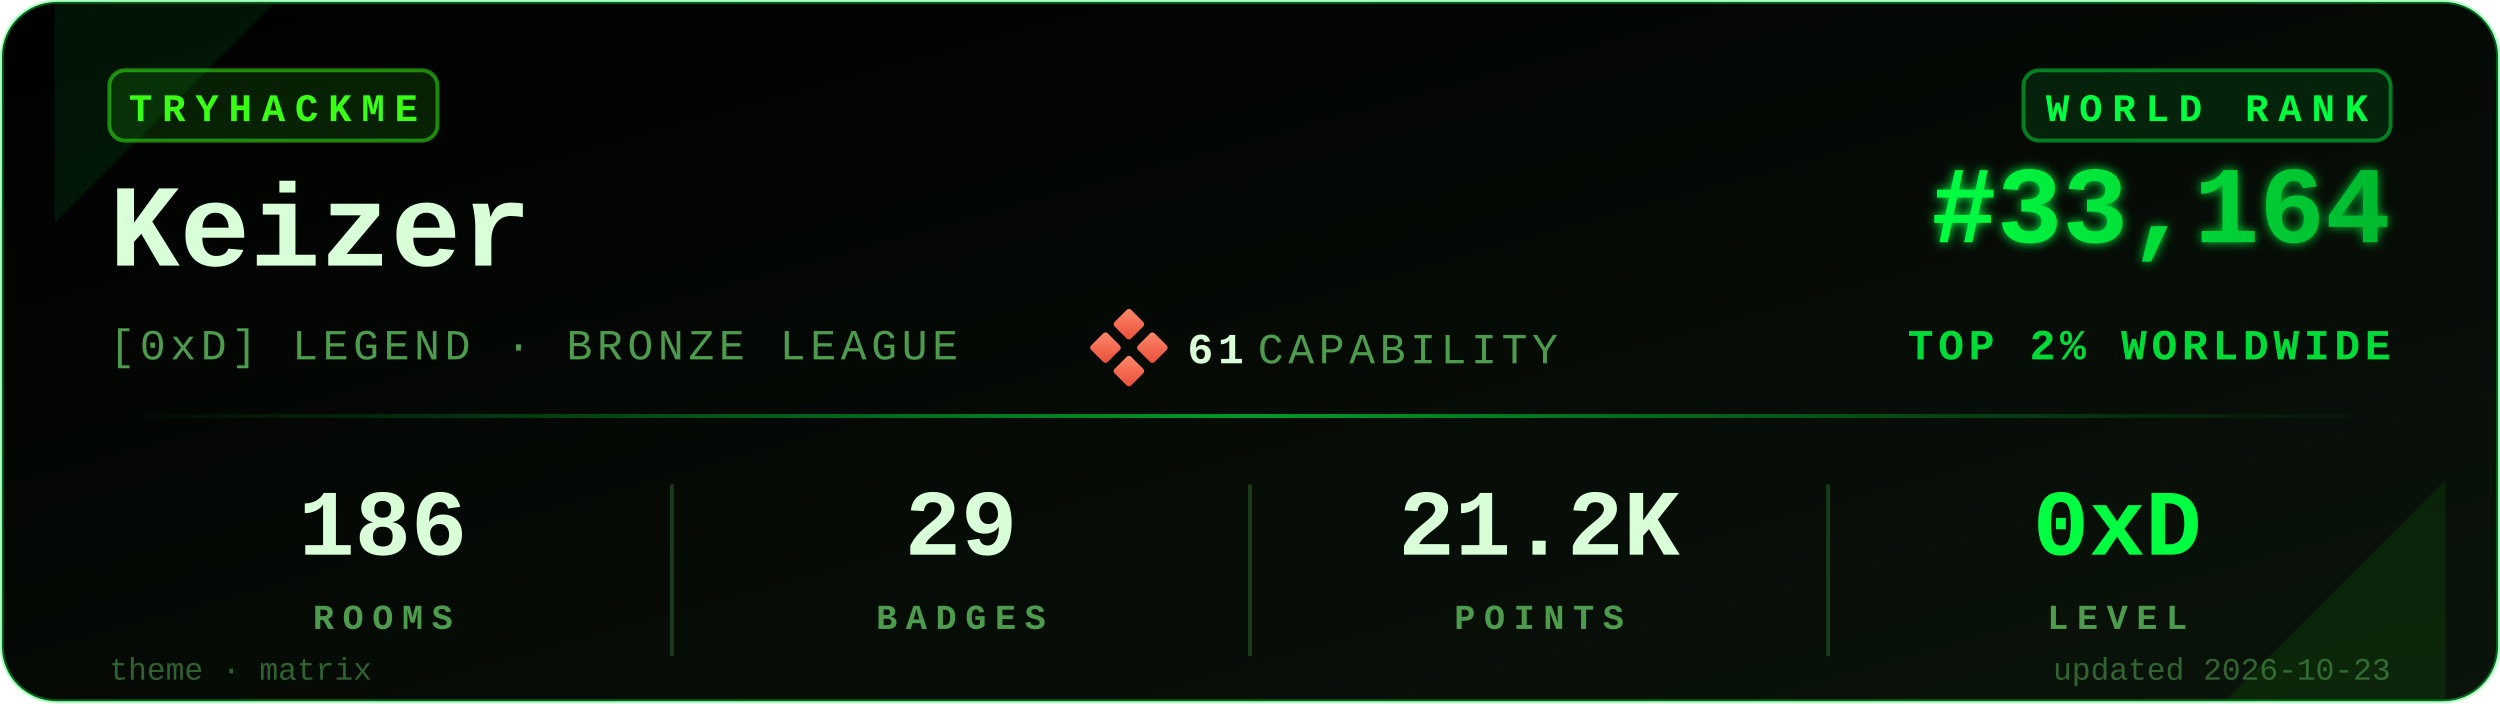
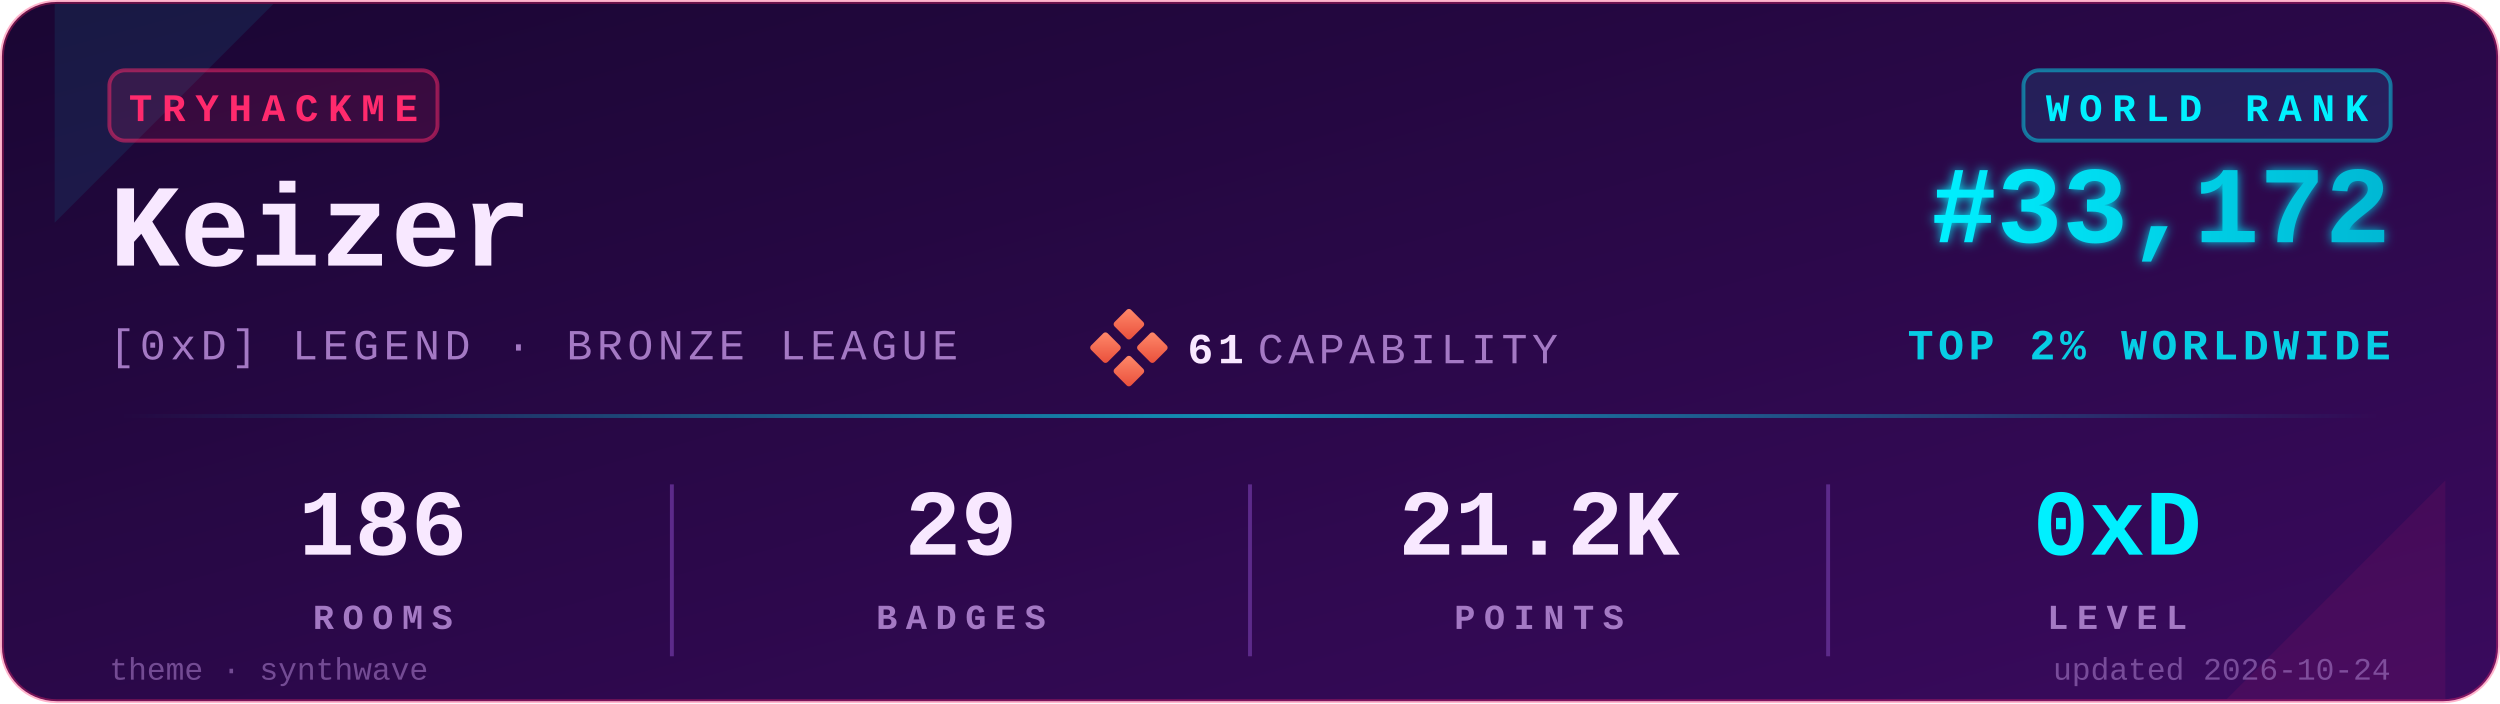
<svg xmlns="http://www.w3.org/2000/svg" viewBox="0 0 640 180" width="640" height="180" role="img" aria-label="TryHackMe stats for Keizer">
  <defs>
    <linearGradient id="bgGrad" x1="0" y1="0" x2="1" y2="1">
-       <stop offset="0%" stop-color="#000000" />
-       <stop offset="100%" stop-color="#0a140a" />
+       <stop offset="0%" stop-color="#1a0633" />
+       <stop offset="100%" stop-color="#3a0a5e" />
    </linearGradient>
    <linearGradient id="rankGrad" x1="0" y1="0" x2="1" y2="0">
-       <stop offset="0%" stop-color="#00FF41" />
-       <stop offset="100%" stop-color="#00B82E" />
+       <stop offset="0%" stop-color="#00F0FF" />
+       <stop offset="100%" stop-color="#00B8D4" />
    </linearGradient>
    <linearGradient id="accentGrad" x1="0" y1="0" x2="1" y2="0">
-       <stop offset="0%" stop-color="#00FF41" stop-opacity="0" />
-       <stop offset="50%" stop-color="#00FF41" stop-opacity="0.6" />
-       <stop offset="100%" stop-color="#00FF41" stop-opacity="0" />
+       <stop offset="0%" stop-color="#00F0FF" stop-opacity="0" />
+       <stop offset="50%" stop-color="#00F0FF" stop-opacity="0.6" />
+       <stop offset="100%" stop-color="#00F0FF" stop-opacity="0" />
    </linearGradient>
    <linearGradient id="capGrad" x1="0" y1="0" x2="1" y2="1">
      <stop offset="0%" stop-color="#ff8a6b" />
      <stop offset="100%" stop-color="#e94e3a" />
    </linearGradient>
    <filter id="glow" x="-20%" y="-20%" width="140%" height="140%">
      <feGaussianBlur stdDeviation="1.4" result="b" />
      <feMerge>
        <feMergeNode in="b" />
        <feMergeNode in="SourceGraphic" />
      </feMerge>
    </filter>
  </defs>
-   <rect x="0.5" y="0.5" width="639" height="179" rx="14" ry="14" fill="url(#bgGrad)" stroke="#00FF41" stroke-opacity="0.35" stroke-width="1" />
-   <path d="M 14,1 L 70,1 L 14,57 Z" fill="#00FF41" opacity="0.08" />
-   <path d="M 626,179 L 570,179 L 626,123 Z" fill="#39FF14" opacity="0.08" />
+   <rect x="0.5" y="0.5" width="639" height="179" rx="14" ry="14" fill="url(#bgGrad)" stroke="#FF2A6D" stroke-opacity="0.35" stroke-width="1" />
+   <path d="M 14,1 L 70,1 L 14,57 Z" fill="#00F0FF" opacity="0.08" />
+   <path d="M 626,179 L 570,179 L 626,123 Z" fill="#FF2A6D" opacity="0.08" />
  <g transform="translate(28,18)">
-     <rect x="0" y="0" width="84" height="18" rx="4" ry="4" fill="#39FF14" fill-opacity="0.12" stroke="#39FF14" stroke-opacity="0.5" />
-     <text x="42" y="13" fill="#39FF14" font-family="ui-monospace,'SF Mono','Menlo','Cascadia Code','Consolas','Liberation Mono',monospace" font-size="10" font-weight="700" letter-spacing="2.5" text-anchor="middle">TRYHACKME</text>
+     <rect x="0" y="0" width="84" height="18" rx="4" ry="4" fill="#FF2A6D" fill-opacity="0.12" stroke="#FF2A6D" stroke-opacity="0.5" />
+     <text x="42" y="13" fill="#FF2A6D" font-family="ui-monospace,'SF Mono','Menlo','Cascadia Code','Consolas','Liberation Mono',monospace" font-size="10" font-weight="700" letter-spacing="2.5" text-anchor="middle">TRYHACKME</text>
  </g>
-   <text x="28" y="68" fill="#D9FFD9" font-family="ui-monospace,'SF Mono','Menlo','Cascadia Code','Consolas','Liberation Mono',monospace" font-size="30" font-weight="700">Keizer</text>
-   <text x="28" y="92" fill="#4D9C4D" font-family="ui-monospace,'SF Mono','Menlo','Cascadia Code','Consolas','Liberation Mono',monospace" font-size="11" font-weight="500" letter-spacing="1.2">[0xD] LEGEND · BRONZE LEAGUE</text>
+   <text x="28" y="68" fill="#F8E8FF" font-family="ui-monospace,'SF Mono','Menlo','Cascadia Code','Consolas','Liberation Mono',monospace" font-size="30" font-weight="700">Keizer</text>
+   <text x="28" y="92" fill="#A479C4" font-family="ui-monospace,'SF Mono','Menlo','Cascadia Code','Consolas','Liberation Mono',monospace" font-size="11" font-weight="500" letter-spacing="1.2">[0xD] LEGEND · BRONZE LEAGUE</text>
  <g transform="translate(280,80)">
    <rect x="6" y="0" width="6" height="6" rx="0.8" fill="url(#capGrad)" transform="rotate(45 9 3)" />
    <rect x="0" y="6" width="6" height="6" rx="0.8" fill="url(#capGrad)" transform="rotate(45 3 9)" />
    <rect x="12" y="6" width="6" height="6" rx="0.8" fill="url(#capGrad)" transform="rotate(45 15 9)" />
    <rect x="6" y="12" width="6" height="6" rx="0.8" fill="url(#capGrad)" transform="rotate(45 9 15)" />
-     <text x="24" y="13" fill="#D9FFD9" font-family="ui-monospace,'SF Mono','Menlo','Cascadia Code','Consolas','Liberation Mono',monospace" font-size="11" font-weight="700" letter-spacing="1.2">61</text>
-     <text x="42" y="13" fill="#4D9C4D" font-family="ui-monospace,'SF Mono','Menlo','Cascadia Code','Consolas','Liberation Mono',monospace" font-size="11" font-weight="500" letter-spacing="1.2">CAPABILITY</text>
+     <text x="24" y="13" fill="#F8E8FF" font-family="ui-monospace,'SF Mono','Menlo','Cascadia Code','Consolas','Liberation Mono',monospace" font-size="11" font-weight="700" letter-spacing="1.2">61</text>
+     <text x="42" y="13" fill="#A479C4" font-family="ui-monospace,'SF Mono','Menlo','Cascadia Code','Consolas','Liberation Mono',monospace" font-size="11" font-weight="500" letter-spacing="1.2">CAPABILITY</text>
  </g>
  <g transform="translate(612,18)">
-     <rect x="-94" y="0" width="94" height="18" rx="4" ry="4" fill="#00FF41" fill-opacity="0.10" stroke="#00FF41" stroke-opacity="0.45" />
-     <text x="-47" y="13" fill="#00FF41" font-family="ui-monospace,'SF Mono','Menlo','Cascadia Code','Consolas','Liberation Mono',monospace" font-size="10" font-weight="700" letter-spacing="2.5" text-anchor="middle">WORLD RANK</text>
+     <rect x="-94" y="0" width="94" height="18" rx="4" ry="4" fill="#00F0FF" fill-opacity="0.10" stroke="#00F0FF" stroke-opacity="0.45" />
+     <text x="-47" y="13" fill="#00F0FF" font-family="ui-monospace,'SF Mono','Menlo','Cascadia Code','Consolas','Liberation Mono',monospace" font-size="10" font-weight="700" letter-spacing="2.5" text-anchor="middle">WORLD RANK</text>
  </g>
-   <text x="612" y="62" fill="url(#rankGrad)" font-family="ui-monospace,'SF Mono','Menlo','Cascadia Code','Consolas','Liberation Mono',monospace" font-size="28" font-weight="700" text-anchor="end" filter="url(#glow)">#33,164</text>
-   <text x="612" y="92" fill="#00FF41" fill-opacity="0.85" font-family="ui-monospace,'SF Mono','Menlo','Cascadia Code','Consolas','Liberation Mono',monospace" font-size="11" font-weight="600" letter-spacing="1.2" text-anchor="end">TOP 2% WORLDWIDE</text>
+   <text x="612" y="62" fill="url(#rankGrad)" font-family="ui-monospace,'SF Mono','Menlo','Cascadia Code','Consolas','Liberation Mono',monospace" font-size="28" font-weight="700" text-anchor="end" filter="url(#glow)">#33,172</text>
+   <text x="612" y="92" fill="#00F0FF" fill-opacity="0.85" font-family="ui-monospace,'SF Mono','Menlo','Cascadia Code','Consolas','Liberation Mono',monospace" font-size="11" font-weight="600" letter-spacing="1.2" text-anchor="end">TOP 2% WORLDWIDE</text>
  <rect x="28" y="106" width="584" height="1" fill="url(#accentGrad)" />
  <g font-family="ui-monospace,'SF Mono','Menlo','Cascadia Code','Consolas','Liberation Mono',monospace" text-anchor="middle">
-     <text x="98" y="142" fill="#D9FFD9" font-size="24" font-weight="700">186</text>
-     <text x="98" y="161" fill="#4D9C4D" font-size="9" font-weight="600" letter-spacing="2.2">ROOMS</text>
-     <text x="246" y="142" fill="#D9FFD9" font-size="24" font-weight="700">29</text>
-     <text x="246" y="161" fill="#4D9C4D" font-size="9" font-weight="600" letter-spacing="2.2">BADGES</text>
-     <text x="394" y="142" fill="#D9FFD9" font-size="24" font-weight="700">21.2K</text>
-     <text x="394" y="161" fill="#4D9C4D" font-size="9" font-weight="600" letter-spacing="2.2">POINTS</text>
-     <text x="542" y="142" fill="#00FF41" font-size="24" font-weight="700">0xD</text>
-     <text x="542" y="161" fill="#4D9C4D" font-size="9" font-weight="600" letter-spacing="2.2">LEVEL</text>
+     <text x="98" y="142" fill="#F8E8FF" font-size="24" font-weight="700">186</text>
+     <text x="98" y="161" fill="#A479C4" font-size="9" font-weight="600" letter-spacing="2.2">ROOMS</text>
+     <text x="246" y="142" fill="#F8E8FF" font-size="24" font-weight="700">29</text>
+     <text x="246" y="161" fill="#A479C4" font-size="9" font-weight="600" letter-spacing="2.2">BADGES</text>
+     <text x="394" y="142" fill="#F8E8FF" font-size="24" font-weight="700">21.2K</text>
+     <text x="394" y="161" fill="#A479C4" font-size="9" font-weight="600" letter-spacing="2.2">POINTS</text>
+     <text x="542" y="142" fill="#00F0FF" font-size="24" font-weight="700">0xD</text>
+     <text x="542" y="161" fill="#A479C4" font-size="9" font-weight="600" letter-spacing="2.2">LEVEL</text>
  </g>
-   <line x1="172" y1="124" x2="172" y2="168" stroke="#1a3a1a" stroke-width="1" />
-   <line x1="320" y1="124" x2="320" y2="168" stroke="#1a3a1a" stroke-width="1" />
-   <line x1="468" y1="124" x2="468" y2="168" stroke="#1a3a1a" stroke-width="1" />
-   <text x="28" y="174" fill="#4D9C4D" fill-opacity="0.6" font-family="ui-monospace,'SF Mono','Menlo','Cascadia Code','Consolas','Liberation Mono',monospace" font-size="8" font-weight="500">theme · matrix</text>
-   <text x="612" y="174" fill="#4D9C4D" fill-opacity="0.6" font-family="ui-monospace,'SF Mono','Menlo','Cascadia Code','Consolas','Liberation Mono',monospace" font-size="8" font-weight="500" text-anchor="end">updated 2026-10-23</text>
+   <line x1="172" y1="124" x2="172" y2="168" stroke="#5C2A8A" stroke-width="1" />
+   <line x1="320" y1="124" x2="320" y2="168" stroke="#5C2A8A" stroke-width="1" />
+   <line x1="468" y1="124" x2="468" y2="168" stroke="#5C2A8A" stroke-width="1" />
+   <text x="28" y="174" fill="#A479C4" fill-opacity="0.6" font-family="ui-monospace,'SF Mono','Menlo','Cascadia Code','Consolas','Liberation Mono',monospace" font-size="8" font-weight="500">theme · synthwave</text>
+   <text x="612" y="174" fill="#A479C4" fill-opacity="0.6" font-family="ui-monospace,'SF Mono','Menlo','Cascadia Code','Consolas','Liberation Mono',monospace" font-size="8" font-weight="500" text-anchor="end">updated 2026-10-24</text>
</svg>
